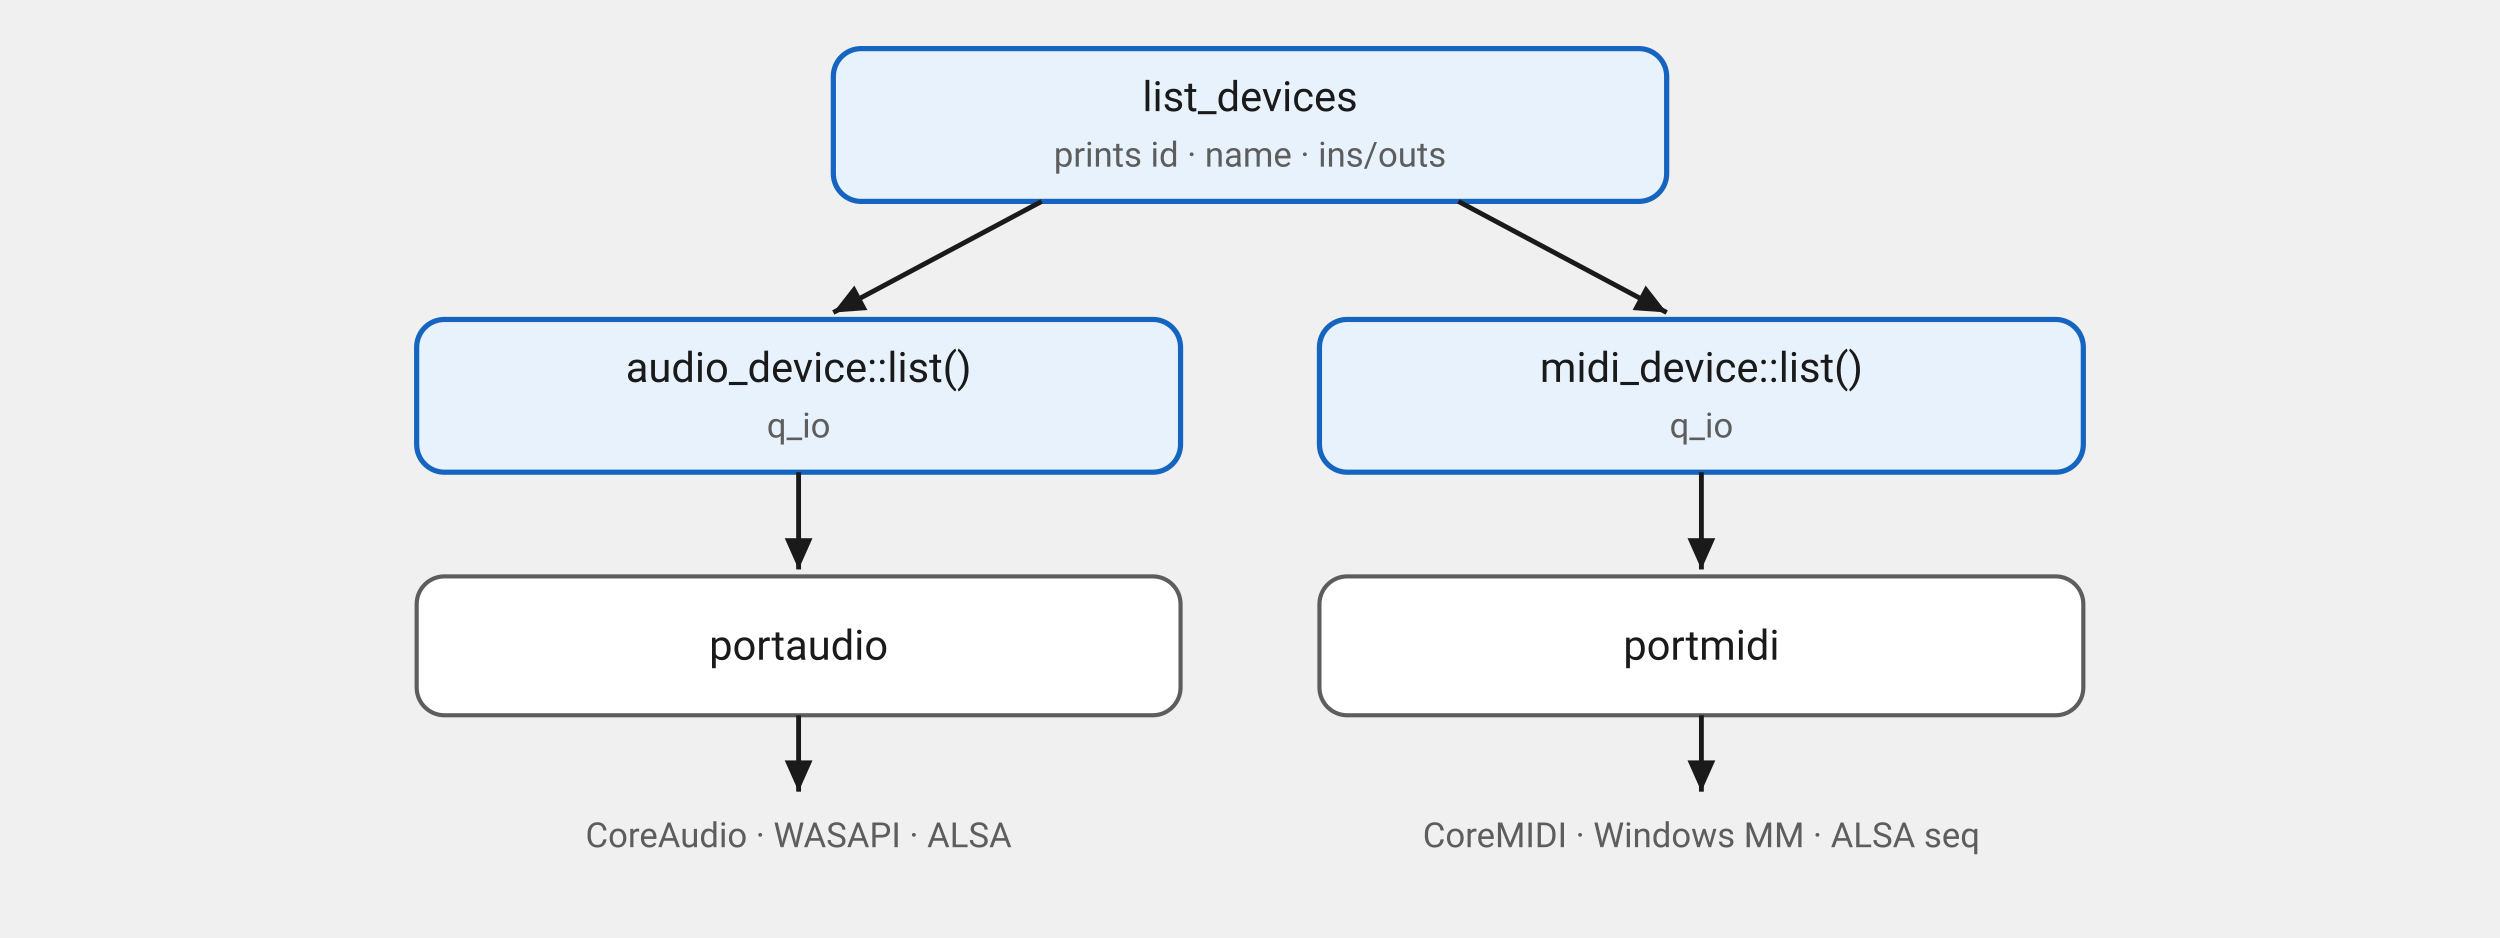
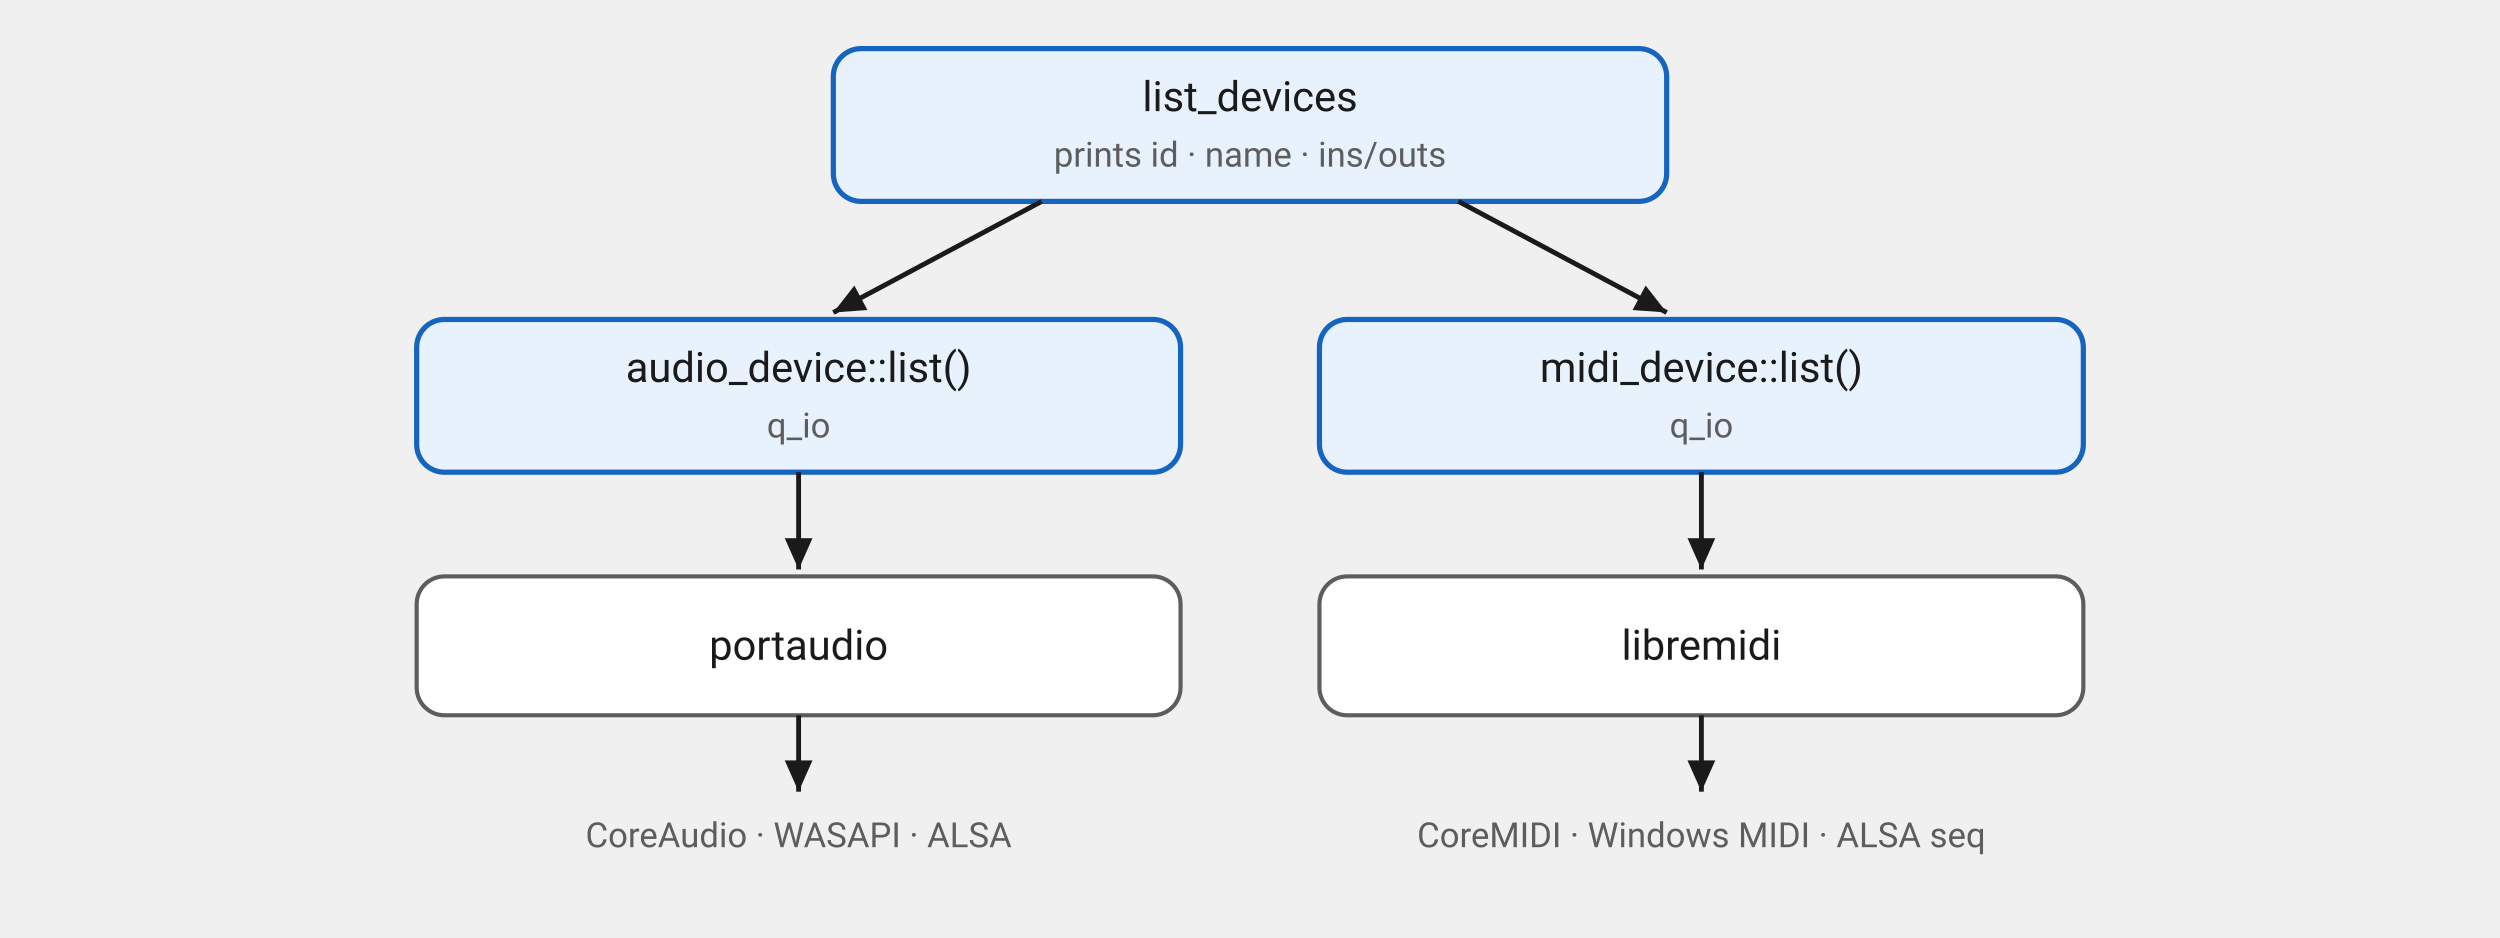
<svg xmlns="http://www.w3.org/2000/svg" width="720" height="270" viewBox="0 0 720 270" font-family="-apple-system, BlinkMacSystemFont, &quot;Segoe UI&quot;, Roboto, Helvetica, Arial, sans-serif, &quot;Apple Color Emoji&quot;, &quot;Segoe UI Emoji&quot;, &quot;Segoe UI Symbol&quot;" font-size="12">
  <rect x="240" y="14" width="240" height="44" rx="8" fill="#e8f2fd" stroke="#1565c0" stroke-width="1.5" />
  <text x="360" y="32" text-anchor="middle" fill="#1a1a1a">list_devices</text>
  <text x="360" y="48" text-anchor="middle" fill="#5d5d5d" font-size="10">prints id · name · ins/outs</text>
  <rect x="120" y="92" width="220" height="44" rx="8" fill="#e8f2fd" stroke="#1565c0" stroke-width="1.5" />
  <text x="230" y="110" text-anchor="middle" fill="#1a1a1a">audio_device::list()</text>
  <text x="230" y="126" text-anchor="middle" fill="#5d5d5d" font-size="10">q_io</text>
  <rect x="380" y="92" width="220" height="44" rx="8" fill="#e8f2fd" stroke="#1565c0" stroke-width="1.5" />
  <text x="490" y="110" text-anchor="middle" fill="#1a1a1a">midi_device::list()</text>
  <text x="490" y="126" text-anchor="middle" fill="#5d5d5d" font-size="10">q_io</text>
  <rect x="120" y="166" width="220" height="40" rx="8" fill="#ffffff" stroke="#5d5d5d" stroke-width="1.2" />
  <text x="230" y="190" text-anchor="middle" fill="#1a1a1a">portaudio</text>
  <rect x="380" y="166" width="220" height="40" rx="8" fill="#ffffff" stroke="#5d5d5d" stroke-width="1.2" />
-   <text x="490" y="190" text-anchor="middle" fill="#1a1a1a">portmidi</text>
+   <text x="490" y="190" text-anchor="middle" fill="#1a1a1a">libremidi</text>
  <text x="230" y="244" text-anchor="middle" fill="#5d5d5d" font-size="10">CoreAudio · WASAPI · ALSA</text>
-   <text x="490" y="244" text-anchor="middle" fill="#5d5d5d" font-size="10">CoreMIDI · Windows MM · ALSA seq</text>
+   <text x="490" y="244" text-anchor="middle" fill="#5d5d5d" font-size="10">CoreMIDI · Windows MIDI · ALSA seq</text>
  <line x1="300" y1="58" x2="240" y2="90" stroke="#1a1a1a" stroke-width="1.4" />
  <line x1="420" y1="58" x2="480" y2="90" stroke="#1a1a1a" stroke-width="1.4" />
  <line x1="230" y1="136" x2="230" y2="164" stroke="#1a1a1a" stroke-width="1.4" />
  <line x1="490" y1="136" x2="490" y2="164" stroke="#1a1a1a" stroke-width="1.4" />
  <line x1="230" y1="206" x2="230" y2="228" stroke="#1a1a1a" stroke-width="1.4" />
  <line x1="490" y1="206" x2="490" y2="228" stroke="#1a1a1a" stroke-width="1.4" />
  <polygon points="240.00,90.00 246.06,82.24 249.82,89.29" fill="#1a1a1a" />
  <polygon points="480.00,90.00 470.18,89.29 473.94,82.24" fill="#1a1a1a" />
  <polygon points="230.00,164.00 226.00,155.00 234.00,155.00" fill="#1a1a1a" />
  <polygon points="490.00,164.00 486.00,155.00 494.00,155.00" fill="#1a1a1a" />
  <polygon points="230.00,228.00 226.00,219.00 234.00,219.00" fill="#1a1a1a" />
  <polygon points="490.00,228.00 486.00,219.00 494.00,219.00" fill="#1a1a1a" />
</svg>
